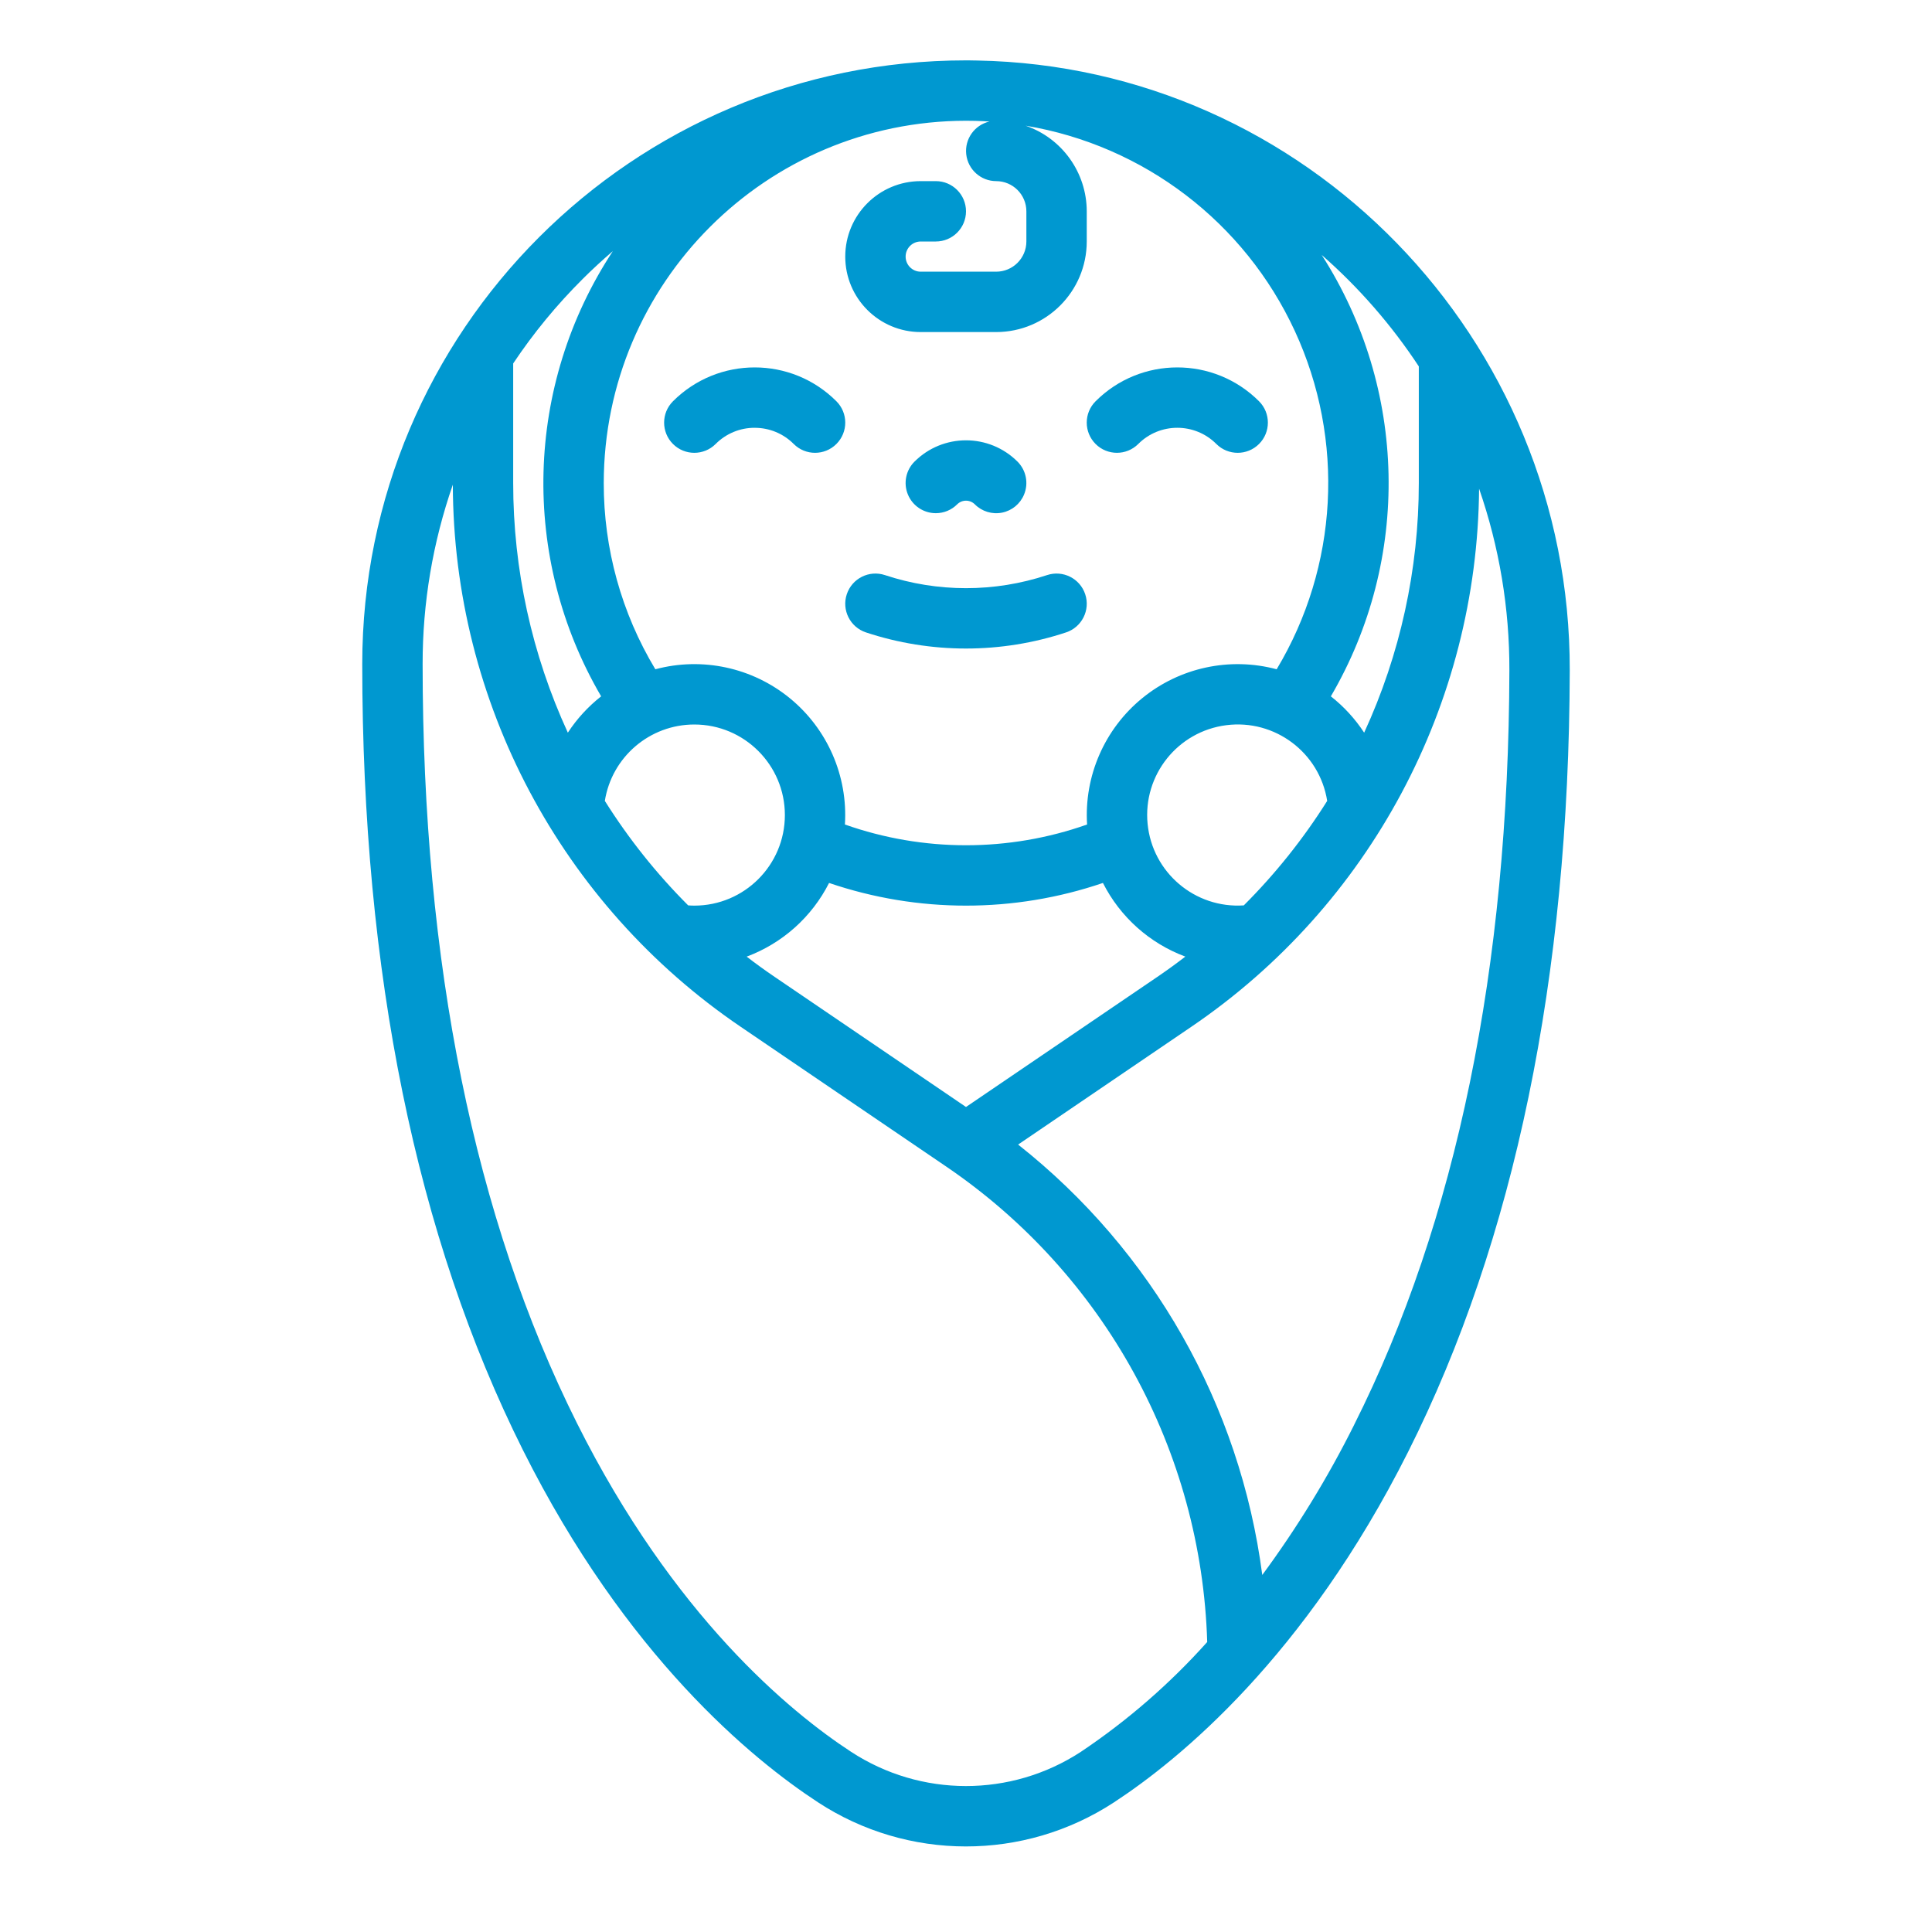
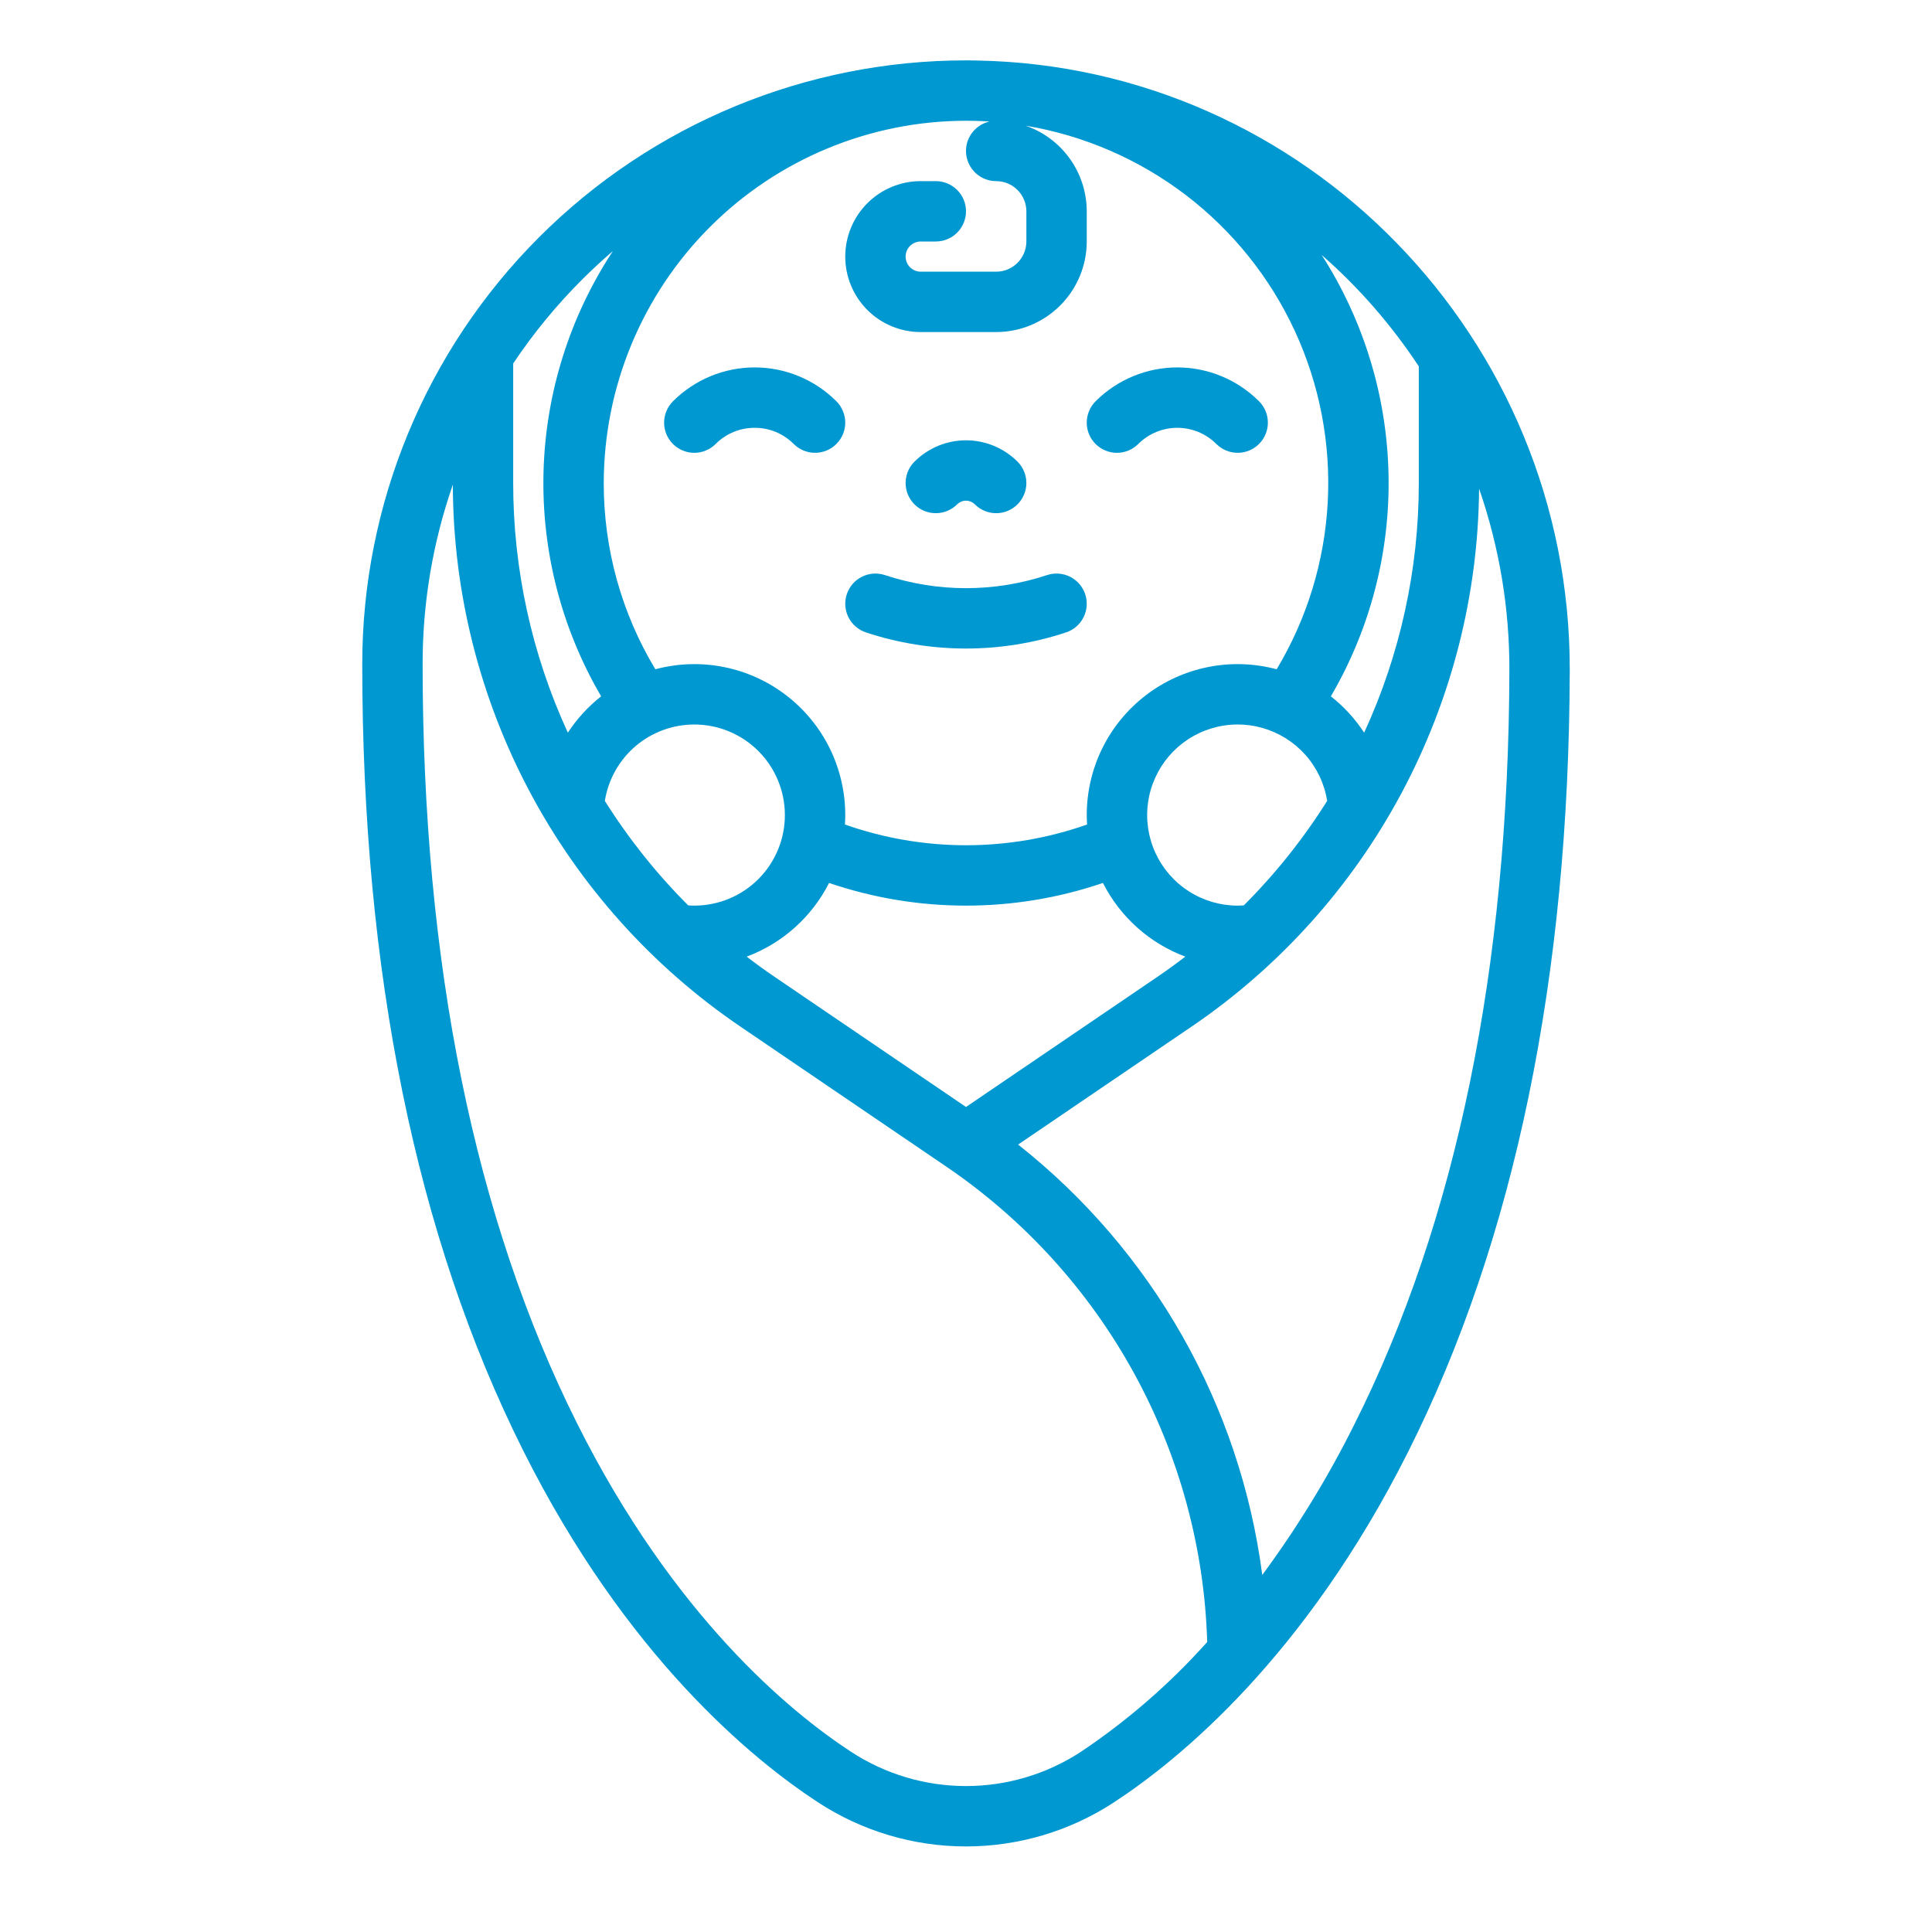
- <svg xmlns="http://www.w3.org/2000/svg" width="80" height="80" fill="none">
-   <path d="M40.467 2.506l-.091-.001-.265-.005h-.112A25 25 0 0015 27.5c0 12.773 2.239 23.722 6.654 32.545 4.267 8.526 9.483 12.796 12.213 14.582a11.193 11.193 0 0012.252.01c2.72-1.778 7.92-6.027 12.185-14.512C62.716 51.349 64.97 40.46 65 27.762c.033-13.75-10.94-25.004-24.533-25.256zM58.75 15.172V20c0 3.569-.771 7.096-2.263 10.338a6.285 6.285 0 00-1.379-1.504 17.49 17.49 0 00-.38-18.278 22.845 22.845 0 014.022 4.616zM40 45.838l-7.927-5.39c-.395-.268-.78-.547-1.155-.836a6.285 6.285 0 003.412-3.051 17.585 17.585 0 0011.34 0 6.285 6.285 0 003.412 3.05c-.376.29-.761.568-1.155.837L40 45.838zM25 20A15.017 15.017 0 0140 5c.111 0 .222.002.333.004l.065.001c.192.005.383.015.573.027A1.25 1.25 0 0041.25 7.5a1.252 1.252 0 011.25 1.25V10a1.252 1.252 0 01-1.25 1.25h-3.125a.624.624 0 110-1.25h.625a1.25 1.25 0 000-2.5h-.625a3.125 3.125 0 100 6.25h3.125A3.754 3.754 0 0045 10V8.75a3.755 3.755 0 00-2.533-3.546 14.999 14.999 0 0110.397 22.509 6.248 6.248 0 00-7.85 6.428 15.06 15.06 0 01-10.028 0 6.247 6.247 0 00-7.85-6.428A14.906 14.906 0 0125 20zm3.75 10a3.75 3.75 0 010 7.5c-.085 0-.17-.005-.254-.01a24.694 24.694 0 01-3.451-4.327A3.753 3.753 0 0128.75 30zm22.754 7.49a3.75 3.75 0 113.452-4.326 24.694 24.694 0 01-3.452 4.325zm-27.38-25.935a22.82 22.82 0 011.253-1.157 17.485 17.485 0 00-.485 18.436 6.285 6.285 0 00-1.379 1.504A24.715 24.715 0 0121.25 20v-4.95a22.727 22.727 0 012.875-3.495zm20.627 60.988a8.694 8.694 0 01-9.515-.008c-2.519-1.648-7.343-5.608-11.347-13.609C19.65 50.454 17.5 39.881 17.5 27.5a22.53 22.53 0 011.251-7.43 27.204 27.204 0 0011.916 22.445l8.51 5.787a24.705 24.705 0 0110.811 19.69 27.726 27.726 0 01-5.237 4.551zm11.32-13.541a42.222 42.222 0 01-3.803 6.214 27.194 27.194 0 00-10.11-17.822l7.175-4.879a27.203 27.203 0 0011.913-22.28 22.764 22.764 0 011.254 7.52c-.03 12.308-2.193 22.82-6.43 31.247z" fill="#0098D0" />
-   <path d="M31.25 17.715a2.271 2.271 0 011.616.669 1.25 1.25 0 001.768-1.768 4.785 4.785 0 00-6.768 0 1.249 1.249 0 101.768 1.768 2.269 2.269 0 011.616-.67zm15.883.669a2.285 2.285 0 013.233 0 1.25 1.25 0 001.768-1.768 4.785 4.785 0 00-6.768 0 1.249 1.249 0 101.767 1.768zM38.75 21.25a1.248 1.248 0 00.884-.366.517.517 0 01.732 0 1.248 1.248 0 002.038-.406 1.25 1.25 0 00-.27-1.362 3.019 3.019 0 00-4.268 0 1.25 1.25 0 00.884 2.134zm-2.895 4.936a13.19 13.19 0 008.29 0 1.25 1.25 0 00-.79-2.372 10.674 10.674 0 01-6.71 0 1.249 1.249 0 10-.79 2.372z" fill="#0098D0" />
+ <svg xmlns="http://www.w3.org/2000/svg" width="80" height="80" viewBox="0 0 80 80" fill="none">
+   <path d="M40.467 2.506C40.437 2.506 40.406 2.505 40.376 2.505C40.287 2.503 40.199 2.501 40.111 2.5C40.074 2.5 40.037 2.5 40 2.5H39.999C33.369 2.5 27.01 5.134 22.322 9.823C17.634 14.511 15 20.87 15 27.5C15 40.273 17.239 51.222 21.654 60.045C25.921 68.571 31.137 72.841 33.867 74.627C35.688 75.819 37.816 76.455 39.992 76.457C42.167 76.458 44.297 75.826 46.118 74.636C48.839 72.859 54.039 68.61 58.304 60.125C62.716 51.349 64.969 40.46 65 27.762C65.033 14.012 54.06 2.758 40.467 2.506ZM58.75 15.172V20C58.751 23.569 57.979 27.096 56.487 30.338C56.112 29.765 55.647 29.257 55.108 28.834C56.737 26.049 57.563 22.867 57.496 19.642C57.429 16.416 56.471 13.271 54.727 10.556C56.269 11.907 57.622 13.46 58.75 15.172V15.172ZM40 45.838L32.073 40.448C31.678 40.18 31.294 39.901 30.918 39.612C32.398 39.06 33.616 37.97 34.33 36.561C38.006 37.813 41.994 37.813 45.67 36.561C46.384 37.97 47.602 39.06 49.082 39.612C48.706 39.9 48.321 40.179 47.927 40.448L40 45.838ZM25 20C25.005 16.023 26.586 12.21 29.398 9.398C32.21 6.586 36.023 5.005 40 5H40C40.111 5 40.222 5.002 40.333 5.004C40.355 5.005 40.376 5.005 40.398 5.005C40.59 5.01 40.781 5.02 40.971 5.032C40.672 5.101 40.408 5.277 40.23 5.528C40.052 5.778 39.973 6.085 40.008 6.391C40.042 6.696 40.188 6.978 40.417 7.182C40.646 7.387 40.943 7.5 41.25 7.5C41.581 7.5 41.899 7.632 42.133 7.867C42.367 8.101 42.499 8.419 42.5 8.75V10C42.499 10.331 42.367 10.649 42.133 10.883C41.899 11.118 41.581 11.25 41.25 11.25H38.125C37.959 11.25 37.8 11.184 37.683 11.067C37.566 10.95 37.5 10.791 37.5 10.625C37.5 10.459 37.566 10.3 37.683 10.183C37.8 10.066 37.959 10 38.125 10H38.75C39.081 10 39.399 9.868 39.634 9.634C39.868 9.399 40 9.082 40 8.75C40 8.418 39.868 8.101 39.634 7.866C39.399 7.632 39.081 7.5 38.75 7.5H38.125C37.296 7.5 36.501 7.829 35.915 8.415C35.329 9.001 35 9.796 35 10.625C35 11.454 35.329 12.249 35.915 12.835C36.501 13.421 37.296 13.75 38.125 13.75H41.25C42.244 13.749 43.197 13.353 43.9 12.65C44.603 11.947 44.999 10.994 45 10V8.75C44.999 7.969 44.754 7.208 44.3 6.572C43.846 5.937 43.206 5.458 42.467 5.204C44.878 5.606 47.154 6.591 49.098 8.073C51.041 9.556 52.593 11.491 53.618 13.709C54.642 15.928 55.11 18.364 54.978 20.805C54.847 23.245 54.121 25.617 52.864 27.713C51.938 27.465 50.968 27.433 50.028 27.62C49.088 27.807 48.203 28.208 47.443 28.792C46.683 29.375 46.067 30.126 45.643 30.986C45.22 31.846 45 32.791 45 33.75C45 33.881 45.005 34.012 45.014 34.141C41.769 35.286 38.231 35.286 34.986 34.141C34.995 34.012 35 33.881 35 33.75C35 32.791 34.78 31.846 34.357 30.986C33.933 30.126 33.317 29.375 32.557 28.792C31.797 28.208 30.912 27.807 29.972 27.62C29.032 27.433 28.061 27.465 27.136 27.713C25.734 25.385 24.995 22.718 25 20V20ZM28.75 30C29.745 30 30.698 30.395 31.402 31.098C32.105 31.802 32.5 32.755 32.5 33.75C32.5 34.745 32.105 35.698 31.402 36.402C30.698 37.105 29.745 37.5 28.75 37.5C28.665 37.5 28.581 37.495 28.496 37.489C27.187 36.181 26.03 34.73 25.045 33.163C25.185 32.282 25.635 31.479 26.314 30.899C26.993 30.319 27.857 30 28.75 30V30ZM51.504 37.489C51.419 37.495 51.335 37.5 51.25 37.5C50.533 37.5 49.832 37.294 49.229 36.908C48.625 36.521 48.145 35.97 47.845 35.319C47.546 34.668 47.438 33.945 47.537 33.235C47.635 32.526 47.935 31.859 48.4 31.314C48.866 30.769 49.477 30.369 50.163 30.161C50.849 29.953 51.58 29.946 52.27 30.141C52.959 30.335 53.579 30.724 54.055 31.259C54.531 31.795 54.843 32.456 54.955 33.163C53.97 34.73 52.813 36.181 51.504 37.489V37.489ZM24.125 11.555C24.53 11.152 24.947 10.767 25.377 10.398C23.586 13.121 22.592 16.29 22.506 19.547C22.42 22.805 23.247 26.021 24.892 28.834C24.353 29.257 23.888 29.765 23.513 30.338C22.021 27.096 21.249 23.569 21.25 20V15.051C22.09 13.793 23.053 12.622 24.125 11.555V11.555ZM44.751 72.543C43.336 73.467 41.682 73.958 39.992 73.957C38.303 73.955 36.65 73.461 35.236 72.535C32.717 70.887 27.893 66.927 23.889 58.926C19.65 50.454 17.5 39.881 17.5 27.5C17.497 24.971 17.92 22.459 18.751 20.07C18.76 24.498 19.851 28.858 21.927 32.77C24.004 36.681 27.004 40.027 30.667 42.515L39.177 48.302C42.407 50.496 45.071 53.425 46.95 56.847C48.829 60.27 49.87 64.089 49.988 67.992C48.44 69.722 46.681 71.252 44.751 72.543V72.543ZM56.071 59.002C54.985 61.179 53.713 63.258 52.268 65.216C51.351 58.185 47.723 51.789 42.158 47.394L49.333 42.515C52.973 40.042 55.958 36.723 58.033 32.842C60.108 28.961 61.211 24.635 61.246 20.234C62.084 22.653 62.508 25.196 62.5 27.756C62.47 40.063 60.307 50.576 56.071 59.002V59.002Z" fill="#0098D0" />
+   <path d="M31.25 17.715C31.55 17.714 31.847 17.772 32.125 17.887C32.402 18.002 32.654 18.171 32.866 18.384C33.1 18.618 33.418 18.75 33.75 18.75C34.081 18.75 34.399 18.618 34.633 18.384C34.868 18.149 35 17.832 35 17.5C35 17.169 34.868 16.851 34.634 16.616C33.736 15.719 32.519 15.214 31.25 15.214C29.981 15.214 28.763 15.719 27.866 16.616C27.75 16.732 27.657 16.87 27.595 17.022C27.532 17.173 27.499 17.336 27.499 17.5C27.499 17.664 27.531 17.827 27.594 17.979C27.657 18.13 27.749 18.268 27.865 18.384C27.981 18.5 28.119 18.593 28.271 18.655C28.423 18.718 28.585 18.751 28.749 18.75C28.914 18.75 29.076 18.718 29.228 18.655C29.38 18.592 29.517 18.5 29.634 18.384C29.845 18.171 30.097 18.002 30.375 17.887C30.652 17.772 30.949 17.714 31.25 17.715V17.715Z" fill="#0098D0" />
+   <path d="M47.133 18.384C47.346 18.172 47.598 18.003 47.875 17.889C48.152 17.774 48.449 17.715 48.75 17.715C49.05 17.715 49.347 17.774 49.624 17.888C49.901 18.003 50.154 18.172 50.366 18.384C50.6 18.618 50.918 18.75 51.25 18.75C51.581 18.75 51.899 18.618 52.133 18.384C52.368 18.149 52.5 17.832 52.5 17.5C52.5 17.169 52.368 16.851 52.134 16.616C51.236 15.719 50.019 15.214 48.75 15.214C47.481 15.214 46.263 15.719 45.366 16.616C45.25 16.732 45.157 16.87 45.095 17.022C45.032 17.173 44.999 17.336 44.999 17.5C44.999 17.664 45.031 17.827 45.094 17.979C45.157 18.13 45.249 18.268 45.365 18.384C45.481 18.5 45.619 18.593 45.771 18.655C45.923 18.718 46.085 18.751 46.249 18.75C46.414 18.75 46.576 18.718 46.728 18.655C46.88 18.592 47.017 18.5 47.133 18.384V18.384Z" fill="#0098D0" />
+   <path d="M38.75 21.25C38.914 21.25 39.077 21.218 39.228 21.155C39.38 21.092 39.518 21 39.634 20.884C39.731 20.787 39.862 20.732 40 20.732C40.137 20.732 40.269 20.787 40.366 20.884C40.482 21 40.62 21.092 40.771 21.155C40.923 21.218 41.085 21.25 41.249 21.25C41.414 21.25 41.576 21.218 41.728 21.155C41.88 21.092 42.017 21 42.133 20.884C42.249 20.768 42.342 20.63 42.404 20.478C42.467 20.327 42.5 20.164 42.5 20C42.5 19.836 42.467 19.673 42.404 19.522C42.342 19.37 42.25 19.232 42.134 19.116C41.853 18.836 41.521 18.614 41.155 18.462C40.788 18.31 40.396 18.232 40 18.232C39.603 18.232 39.211 18.31 38.845 18.462C38.479 18.614 38.146 18.836 37.866 19.116C37.691 19.291 37.572 19.514 37.524 19.756C37.476 19.999 37.5 20.25 37.595 20.478C37.69 20.707 37.85 20.902 38.055 21.039C38.261 21.177 38.503 21.25 38.75 21.25V21.25Z" fill="#0098D0" />
+   <path d="M35.855 26.186C38.546 27.077 41.453 27.077 44.145 26.186C44.301 26.134 44.445 26.052 44.569 25.944C44.693 25.837 44.794 25.706 44.868 25.559C44.941 25.412 44.985 25.252 44.997 25.088C45.008 24.925 44.987 24.76 44.936 24.605C44.884 24.449 44.802 24.305 44.694 24.181C44.587 24.057 44.456 23.955 44.309 23.882C44.162 23.808 44.002 23.765 43.838 23.753C43.675 23.741 43.51 23.762 43.354 23.814C41.176 24.535 38.823 24.535 36.645 23.814C36.489 23.762 36.325 23.741 36.161 23.753C35.997 23.765 35.837 23.808 35.691 23.882C35.544 23.955 35.413 24.057 35.305 24.181C35.198 24.305 35.116 24.449 35.064 24.605C35.012 24.76 34.991 24.925 35.003 25.089C35.015 25.252 35.058 25.412 35.132 25.559C35.205 25.706 35.307 25.837 35.431 25.944C35.555 26.052 35.699 26.134 35.855 26.186Z" fill="#0098D0" />
</svg>
